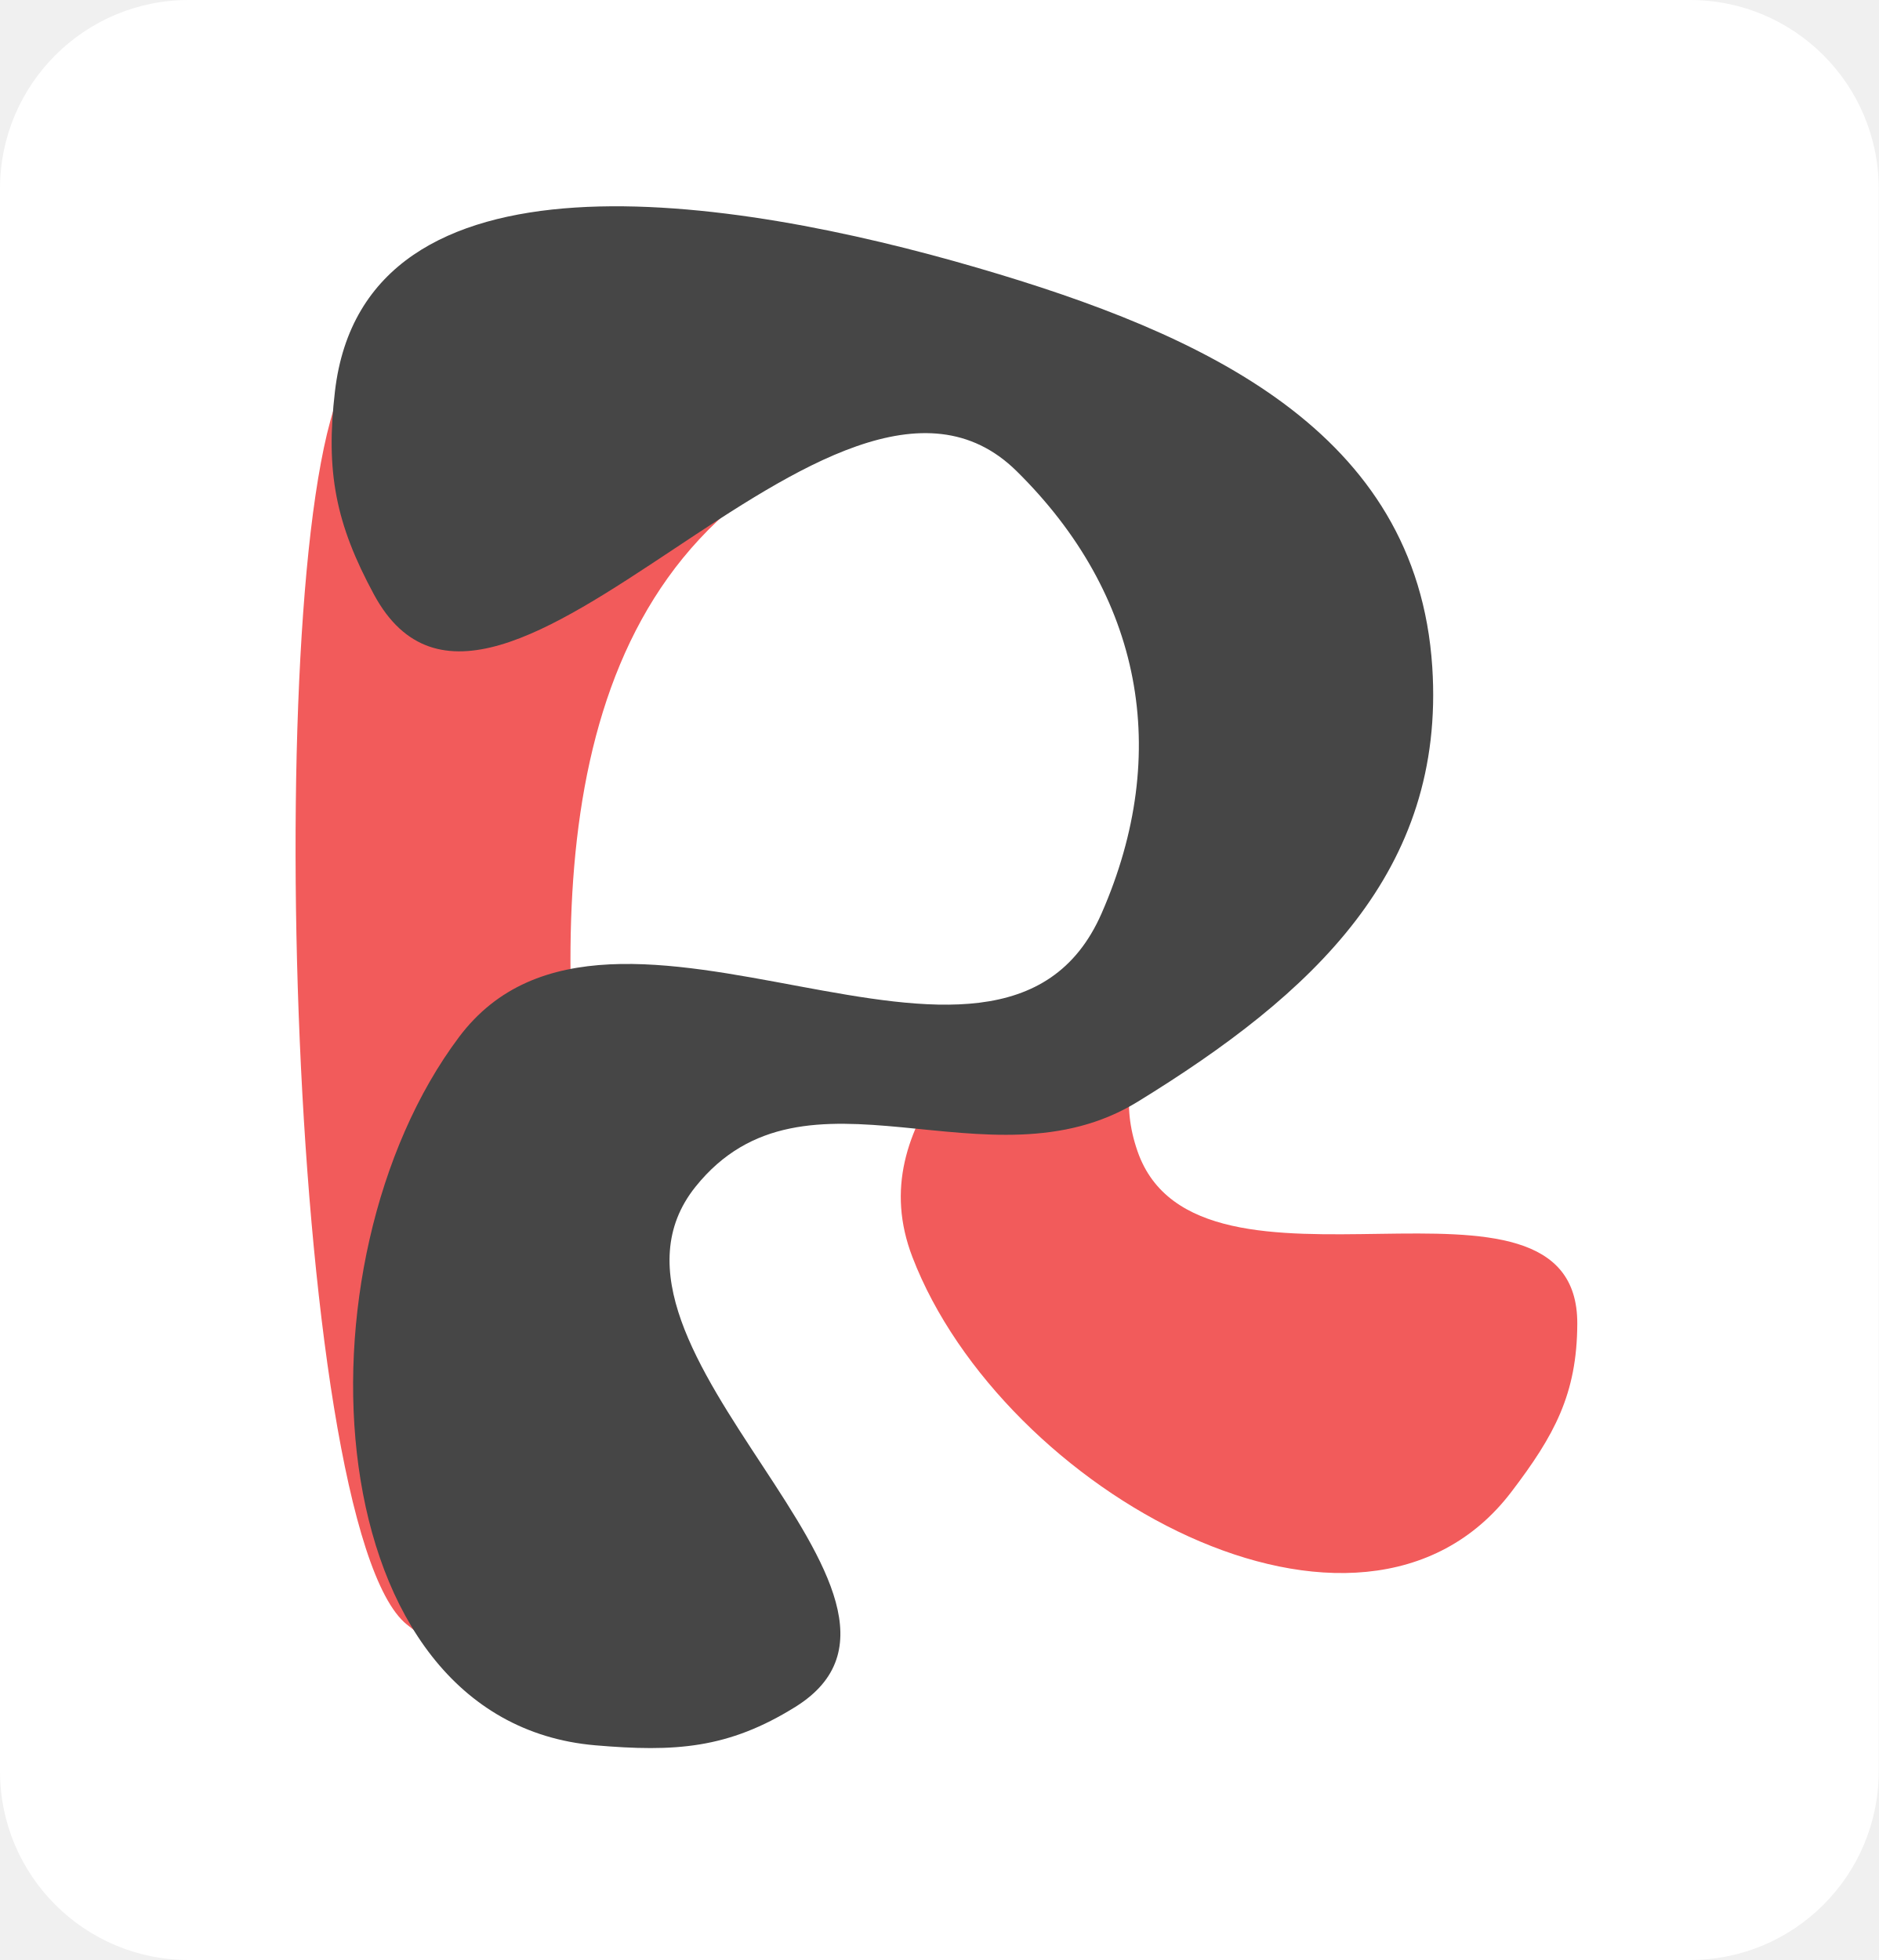
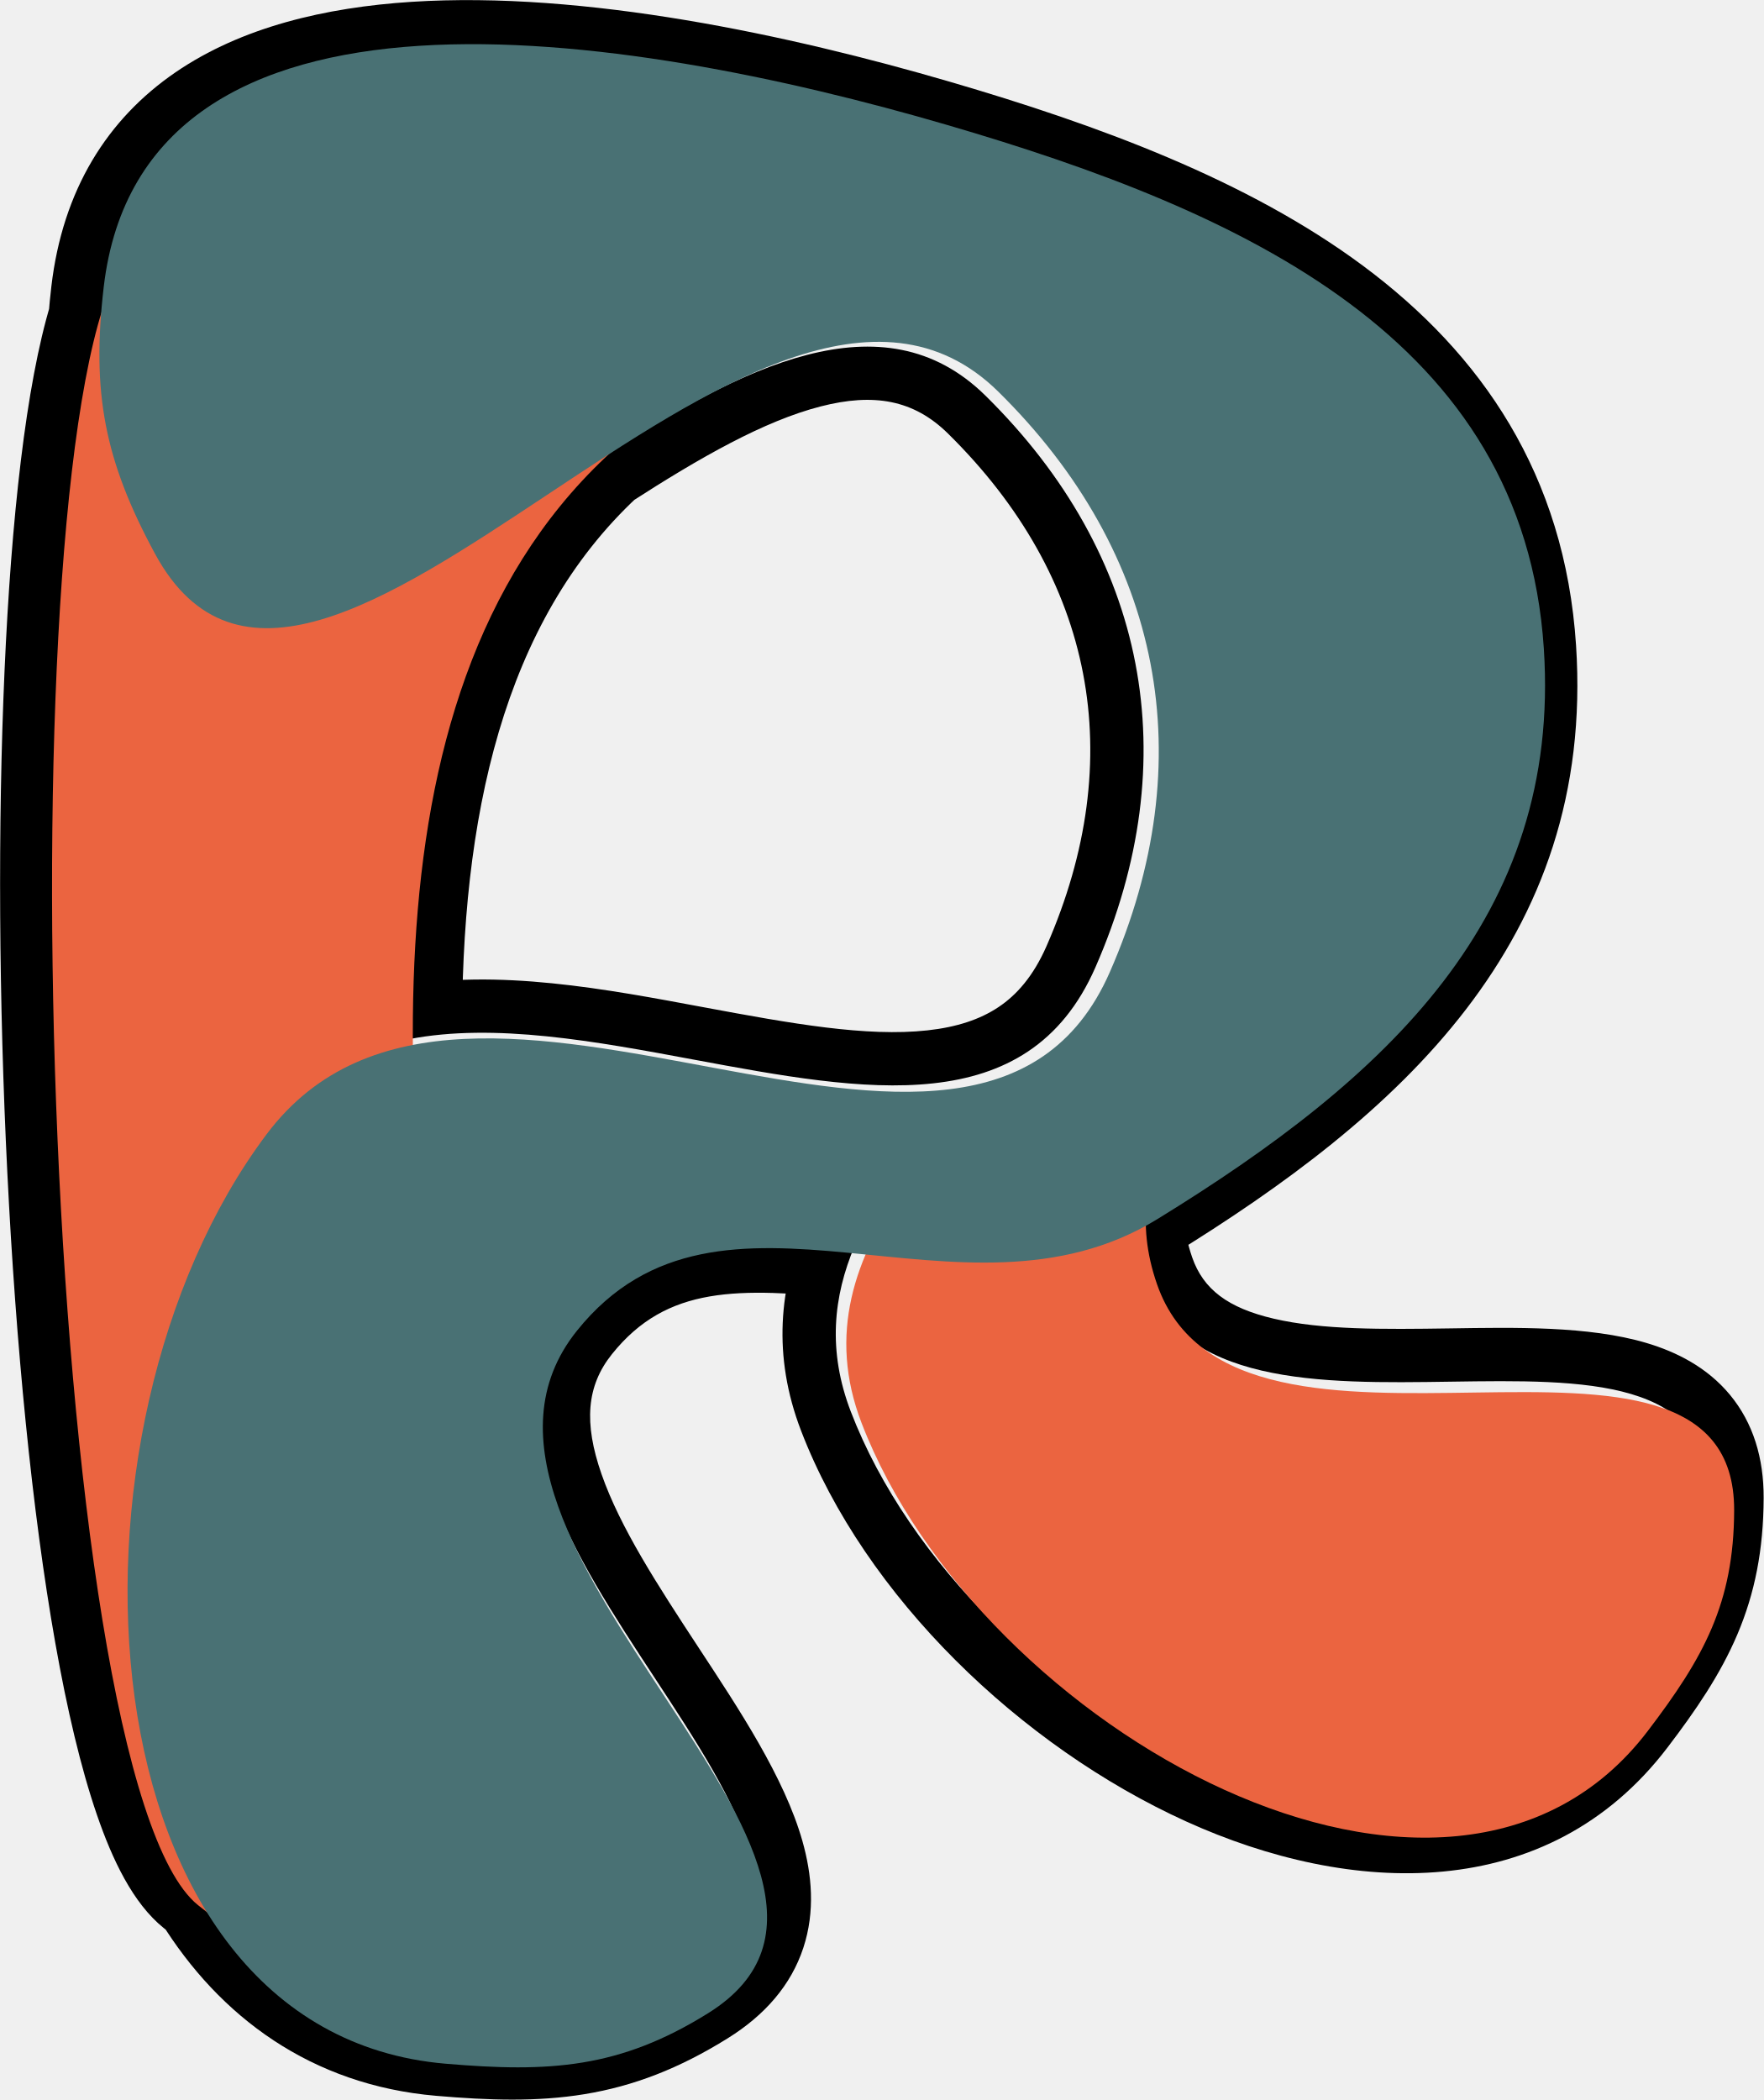
- <svg xmlns="http://www.w3.org/2000/svg" width="1832" height="1911" viewBox="0 0 1832 1911" fill="none">
-   <rect width="1832" height="1911" rx="184" fill="white" />
-   <g clip-path="url(#clip0_127_90)">
-     <path d="M564.259 1649.56C494.179 1644.69 451.393 1627.92 396.678 1583.86C278.529 1488.73 252.349 498.885 340.766 363.758L831.33 244.941L861.005 415.095C249.708 613.915 785.837 1664.94 564.259 1649.56Z" fill="#F25B5B" />
-     <path d="M1538.06 1290.63C1537.8 1359.47 1515.48 1399.85 1473.78 1454.59C1326.29 1648.21 977.206 1453.44 889.713 1225.62C864.255 1159.32 884.641 1102.68 921.421 1049.51L1121.48 1002.03C1101.98 1037.77 1093.1 1076.11 1109.25 1122.53C1168.09 1291.72 1538.72 1111.86 1538.06 1290.63Z" fill="#F25B5B" />
-     <path d="M775.741 1664.12C709.856 1705.2 657.86 1708.3 580.499 1701.67C306.852 1678.22 282.765 1230.67 447.67 1011.04C597.268 811.792 974.22 1118.76 1074.19 890.54C1143.01 733.44 1113.43 579.626 991.244 459.26C813.749 284.405 483.372 798.851 364.722 579.759C327.196 510.465 317.466 459.874 326.611 381.604C355.526 134.131 713.972 191.242 953.132 261.105C1174.31 325.713 1381.62 420.309 1396.64 650.235C1409.67 849.754 1279.85 969.445 1109.5 1074.13C963.373 1163.92 785.527 1023.28 678.221 1157.07C552.064 1314.38 946.843 1557.42 775.741 1664.12Z" fill="#464646" />
+ <svg xmlns="http://www.w3.org/2000/svg" width="2478" height="2950" viewBox="0 0 2478 2950" fill="none">
+   <mask id="path-1-outside-1_150_63" maskUnits="userSpaceOnUse" x="0" y="0" width="2478" height="2950" fill="black">
+     <rect fill="white" width="2478" height="2950" />
+     <path fill-rule="evenodd" clip-rule="evenodd" d="M619.331 2869.55C763.404 2881.9 860.24 2876.13 982.941 2799.62C1144.25 2699.03 1035.49 2533.36 919.235 2356.28C805.839 2183.56 685.312 1999.97 801.324 1855.32C907.085 1723.44 1049.64 1734.72 1200.77 1749.78C1170.37 1821.5 1162.55 1897.97 1195.19 1982.97C1358.13 2407.27 2008.25 2769.99 2282.93 2409.39C2360.59 2307.45 2402.17 2232.25 2402.64 2104.05C2403.26 1935.51 2226.68 1938.13 2037.93 1940.93C1853.83 1943.66 1658.15 1946.57 1604.04 1790.98C1594.14 1762.52 1589.29 1735.69 1588.54 1710.14C1593.89 1707.19 1599.22 1704.1 1604.52 1700.84C1921.77 1505.88 2163.54 1282.98 2139.28 911.4C2111.31 483.195 1725.21 307.023 1313.31 186.7C867.904 56.59 200.351 -49.771 146.5 411.112C145.016 423.819 143.798 436.135 142.859 448.117C15.421 867.027 71.559 2484.74 276.982 2650.15C281.074 2653.44 285.13 2656.66 289.155 2659.79C361.52 2776.83 470.644 2856.81 619.331 2869.55ZM574.271 1459.82C572.101 1143.8 631.784 840.699 844.959 642.82C1041.33 516.106 1239.95 413.548 1384.28 555.737C1611.83 779.901 1666.93 1066.36 1538.76 1358.94C1443.73 1575.87 1214.32 1533.15 975.409 1488.66C836.755 1462.84 694.904 1436.42 574.271 1459.82Z" />
+   </mask>
+   <path d="M982.941 2799.62L1022.55 2863.14L1022.55 2863.14L982.941 2799.62ZM619.331 2869.55L625.724 2794.96L625.724 2794.96L619.331 2869.55ZM919.235 2356.28L856.653 2397.37L856.653 2397.37L919.235 2356.28ZM801.324 1855.32L742.922 1808.48L742.922 1808.48L801.324 1855.32ZM1200.77 1749.78L1269.69 1779L1309.37 1685.37L1208.19 1675.29L1200.77 1749.78ZM1195.19 1982.97L1265.07 1956.13L1265.07 1956.13L1195.19 1982.97ZM2282.93 2409.39L2223.38 2364.03L2223.38 2364.03L2282.93 2409.39ZM2402.64 2104.05L2477.5 2104.32L2477.5 2104.32L2402.64 2104.05ZM2037.93 1940.93L2036.82 1866.08L2036.82 1866.08L2037.93 1940.93ZM1604.04 1790.98L1674.75 1766.38L1674.75 1766.38L1604.04 1790.98ZM1588.54 1710.14L1552.47 1644.53L1512.36 1666.59L1513.71 1712.35L1588.54 1710.14ZM1604.52 1700.84L1565.33 1637.05L1565.33 1637.05L1604.52 1700.84ZM2139.28 911.4L2064.57 916.279L2064.57 916.279L2139.28 911.4ZM1313.31 186.7L1292.32 258.56L1292.32 258.56L1313.31 186.7ZM146.5 411.112L220.858 419.8L220.858 419.8L146.5 411.112ZM142.859 448.117L214.482 469.906L216.856 462.101L217.493 453.969L142.859 448.117ZM276.982 2650.15L230.029 2708.46L230.029 2708.46L276.982 2650.15ZM289.155 2659.79L352.831 2620.42L345.755 2608.97L335.137 2600.71L289.155 2659.79ZM574.271 1459.82L499.409 1460.33L500.028 1550.48L588.528 1533.31L574.271 1459.82ZM844.959 642.82L804.368 579.916L798.845 583.48L794.028 587.952L844.959 642.82ZM1384.28 555.737L1331.75 609.068L1331.75 609.068L1384.28 555.737ZM1538.76 1358.94L1607.34 1388.97L1607.34 1388.97L1538.76 1358.94ZM975.409 1488.66L961.703 1562.26L961.703 1562.26L975.409 1488.66ZM943.328 2736.09C889.443 2769.69 843.798 2786.34 797.005 2794.03C748.822 2801.96 696.058 2800.99 625.724 2794.96L612.938 2944.14C686.677 2950.46 754.367 2952.78 821.296 2941.78C889.615 2930.55 953.738 2906.05 1022.55 2863.14L943.328 2736.09ZM856.653 2397.37C917.132 2489.49 965.425 2564.46 983.145 2627.03C991.439 2656.32 990.747 2675.82 986.273 2689.42C982.195 2701.82 972.122 2718.14 943.328 2736.09L1022.55 2863.14C1074.42 2830.8 1111.24 2788.69 1128.5 2736.2C1145.37 2684.92 1140.47 2633.07 1127.21 2586.24C1101.81 2496.56 1037.59 2400.15 981.817 2315.2L856.653 2397.37ZM742.922 1808.48C662.891 1908.27 668.915 2020.45 703.554 2119.9C737.013 2215.96 801.403 2313.21 856.653 2397.37L981.817 2315.2C923.671 2226.63 871.099 2145.72 844.949 2070.65C819.978 1998.95 823.745 1947.02 859.725 1902.15L742.922 1808.48ZM1208.19 1675.29C1062.41 1660.76 877.107 1641.16 742.922 1808.48L859.725 1902.15C937.064 1805.72 1036.87 1808.69 1193.34 1824.28L1208.19 1675.29ZM1131.84 1720.57C1095.01 1807.46 1084.73 1904.17 1125.3 2009.8L1265.07 1956.13C1240.36 1891.78 1245.73 1835.53 1269.69 1779L1131.84 1720.57ZM1125.3 2009.8C1214.95 2243.26 1434.17 2453.32 1666.21 2558.68C1896.44 2663.23 2173.61 2676.45 2342.49 2454.76L2223.38 2364.03C2117.57 2502.93 1932.35 2515.09 1728.11 2422.35C1525.68 2330.43 1338.36 2146.97 1265.07 1956.13L1125.3 2009.8ZM2342.49 2454.76C2382.35 2402.42 2416.77 2352.16 2440.66 2295.78C2465.11 2238.09 2477.23 2177.27 2477.5 2104.32L2327.77 2103.77C2327.57 2159.03 2318.67 2199.9 2302.8 2237.35C2286.37 2276.12 2261.17 2314.42 2223.38 2364.03L2342.49 2454.76ZM2477.5 2104.32C2477.71 2048.49 2462.93 1998.89 2430.08 1959.27C2398.07 1920.68 2355.08 1899.06 2312.58 1886.46C2231.5 1862.42 2126.95 1864.74 2036.82 1866.08L2039.04 2015.79C2137.66 2014.32 2215.77 2013.93 2270.02 2030.01C2295.18 2037.47 2308.01 2046.63 2314.83 2054.86C2320.81 2062.07 2327.88 2075.34 2327.77 2103.77L2477.5 2104.32ZM2036.82 1866.08C1942.15 1867.48 1857.21 1868.29 1789.27 1852.42C1724.7 1837.34 1690.27 1811.01 1674.75 1766.38L1533.33 1815.57C1571.92 1926.54 1662.38 1976.54 1755.21 1998.23C1844.66 2019.12 1949.61 2017.11 2039.04 2015.79L2036.82 1866.08ZM1674.75 1766.38C1667.2 1744.68 1663.89 1725.39 1663.37 1707.92L1513.71 1712.35C1514.7 1745.99 1521.08 1780.35 1533.33 1815.57L1674.75 1766.38ZM1565.33 1637.05C1561.05 1639.68 1556.76 1642.17 1552.47 1644.53L1624.61 1775.74C1631.01 1772.22 1637.38 1768.51 1643.72 1764.62L1565.33 1637.05ZM2064.57 916.279C2085.89 1242.69 1878.99 1444.3 1565.33 1637.05L1643.72 1764.62C1964.56 1567.46 2241.2 1323.27 2213.98 906.522L2064.57 916.279ZM1292.32 258.56C1496.6 318.235 1685.31 389.403 1825.61 493.679C1962.82 595.663 2052.27 727.926 2064.57 916.279L2213.98 906.522C2198.32 666.669 2080.73 496.743 1914.93 373.509C1752.21 252.567 1541.92 175.487 1334.3 114.839L1292.32 258.56ZM220.858 419.8C231.914 325.18 272.668 265.164 331.196 225.085C392.817 182.887 480.12 158.928 587.88 151.993C803.741 138.101 1071.72 194.121 1292.32 258.56L1334.3 114.839C1109.49 49.169 820.993 -13.047 578.264 2.574C456.728 10.396 339.208 38.129 246.599 101.547C150.897 167.082 88.012 266.602 72.143 402.424L220.858 419.8ZM217.493 453.969C218.351 443.025 219.473 431.658 220.858 419.8L72.143 402.424C70.559 415.98 69.245 429.246 68.224 442.265L217.493 453.969ZM71.236 426.328C36.392 540.867 15.839 728.821 6.375 942.336C-3.19 1158.13 -1.666 1407.15 10.327 1647.92C22.306 1888.42 44.825 2122.61 77.726 2308.27C94.145 2400.92 113.502 2483.54 136.221 2549.57C157.529 2611.51 186.386 2673.32 230.029 2708.46L323.934 2591.84C316.221 2585.63 298.388 2560.7 277.804 2500.87C258.632 2445.14 240.897 2370.96 225.157 2282.14C193.74 2104.87 171.672 1877.43 159.869 1640.47C148.079 1403.77 146.624 1159.48 155.955 948.966C165.388 736.173 185.607 564.822 214.482 469.906L71.236 426.328ZM230.029 2708.46C234.426 2712 238.806 2715.47 243.173 2718.87L335.137 2600.71C331.454 2597.84 327.721 2594.89 323.934 2591.84L230.029 2708.46ZM625.724 2794.96C504.051 2784.53 414.67 2720.44 352.831 2620.42L225.478 2699.16C308.369 2833.23 437.238 2929.08 612.938 2944.14L625.724 2794.96ZM649.133 1459.31C647.005 1149.3 706.431 873.554 895.891 697.689L794.028 587.952C557.137 807.844 497.198 1138.29 499.409 1460.33L649.133 1459.31ZM1436.82 502.405C1340.89 407.896 1225.47 397.671 1115.5 425.932C1010.26 452.978 902.425 516.642 804.368 579.916L885.55 705.725C983.866 642.284 1073.53 591.312 1152.77 570.948C1227.28 551.799 1283.35 561.389 1331.75 609.068L1436.82 502.405ZM1607.34 1388.97C1747.95 1067.97 1686.48 748.349 1436.82 502.405L1331.75 609.068C1537.18 811.452 1585.9 1064.75 1470.19 1328.9L1607.34 1388.97ZM961.703 1562.26C1077.76 1583.87 1206.82 1608.58 1319.21 1596.25C1377.19 1589.89 1434.66 1573.44 1485.85 1539.22C1537.62 1504.61 1578.5 1454.8 1607.34 1388.97L1470.19 1328.9C1451.51 1371.54 1428.07 1397.74 1402.64 1414.74C1376.62 1432.14 1343.99 1442.9 1302.87 1447.42C1217.07 1456.83 1111.96 1437.94 989.116 1415.06L961.703 1562.26ZM588.528 1533.31C692.358 1513.17 818.907 1535.66 961.703 1562.26L989.116 1415.06C854.603 1390.01 697.45 1359.66 560.014 1386.33L588.528 1533.31Z" fill="black" mask="url(#path-1-outside-1_150_63)" />
+   <g clip-path="url(#clip0_150_63)">
+     <path d="M594.99 2800.48C462.494 2791.28 381.603 2759.57 278.156 2676.27C54.782 2496.4 5.285 624.984 172.448 369.509L1099.92 144.872L1156.02 466.569C0.292 842.463 1013.91 2829.56 594.99 2800.48Z" fill="#EB6440" />
+     <path d="M2436.07 2121.88C2435.59 2252.02 2393.39 2328.37 2314.55 2431.86C2035.7 2797.93 1375.71 2429.7 1210.3 1998.96C1162.17 1873.63 1200.71 1766.54 1270.25 1666.01L1648.48 1576.24C1611.62 1643.81 1594.83 1716.29 1625.35 1804.06C1736.6 2123.94 2437.32 1783.9 2436.07 2121.88Z" fill="#EB6440" />
+     <path d="M994.831 2828.01C870.268 2905.68 771.961 2911.54 625.702 2899C108.337 2854.66 62.799 2008.53 374.573 1593.28C657.405 1216.58 1370.08 1796.94 1559.09 1365.46C1689.2 1068.44 1633.27 777.639 1402.27 550.073C1066.69 219.487 442.07 1192.11 217.749 777.891C146.801 646.882 128.405 551.233 145.695 403.253C200.363 -64.625 878.048 43.351 1330.21 175.435C1748.37 297.584 2140.33 476.43 2168.72 911.134C2193.35 1288.35 1947.91 1514.64 1625.85 1712.55C1349.57 1882.32 1013.33 1616.41 810.457 1869.38C571.942 2166.78 1318.32 2626.29 994.831 2828.01Z" fill="#497174" />
  </g>
  <defs>
-     <clipPath id="clip0_127_90">
-       <rect width="1280" height="1532" fill="white" transform="translate(276 190)" />
+     <clipPath id="clip0_150_63">
+       <rect width="2420" height="2896.44" fill="white" transform="translate(50 41)" />
    </clipPath>
  </defs>
</svg>
